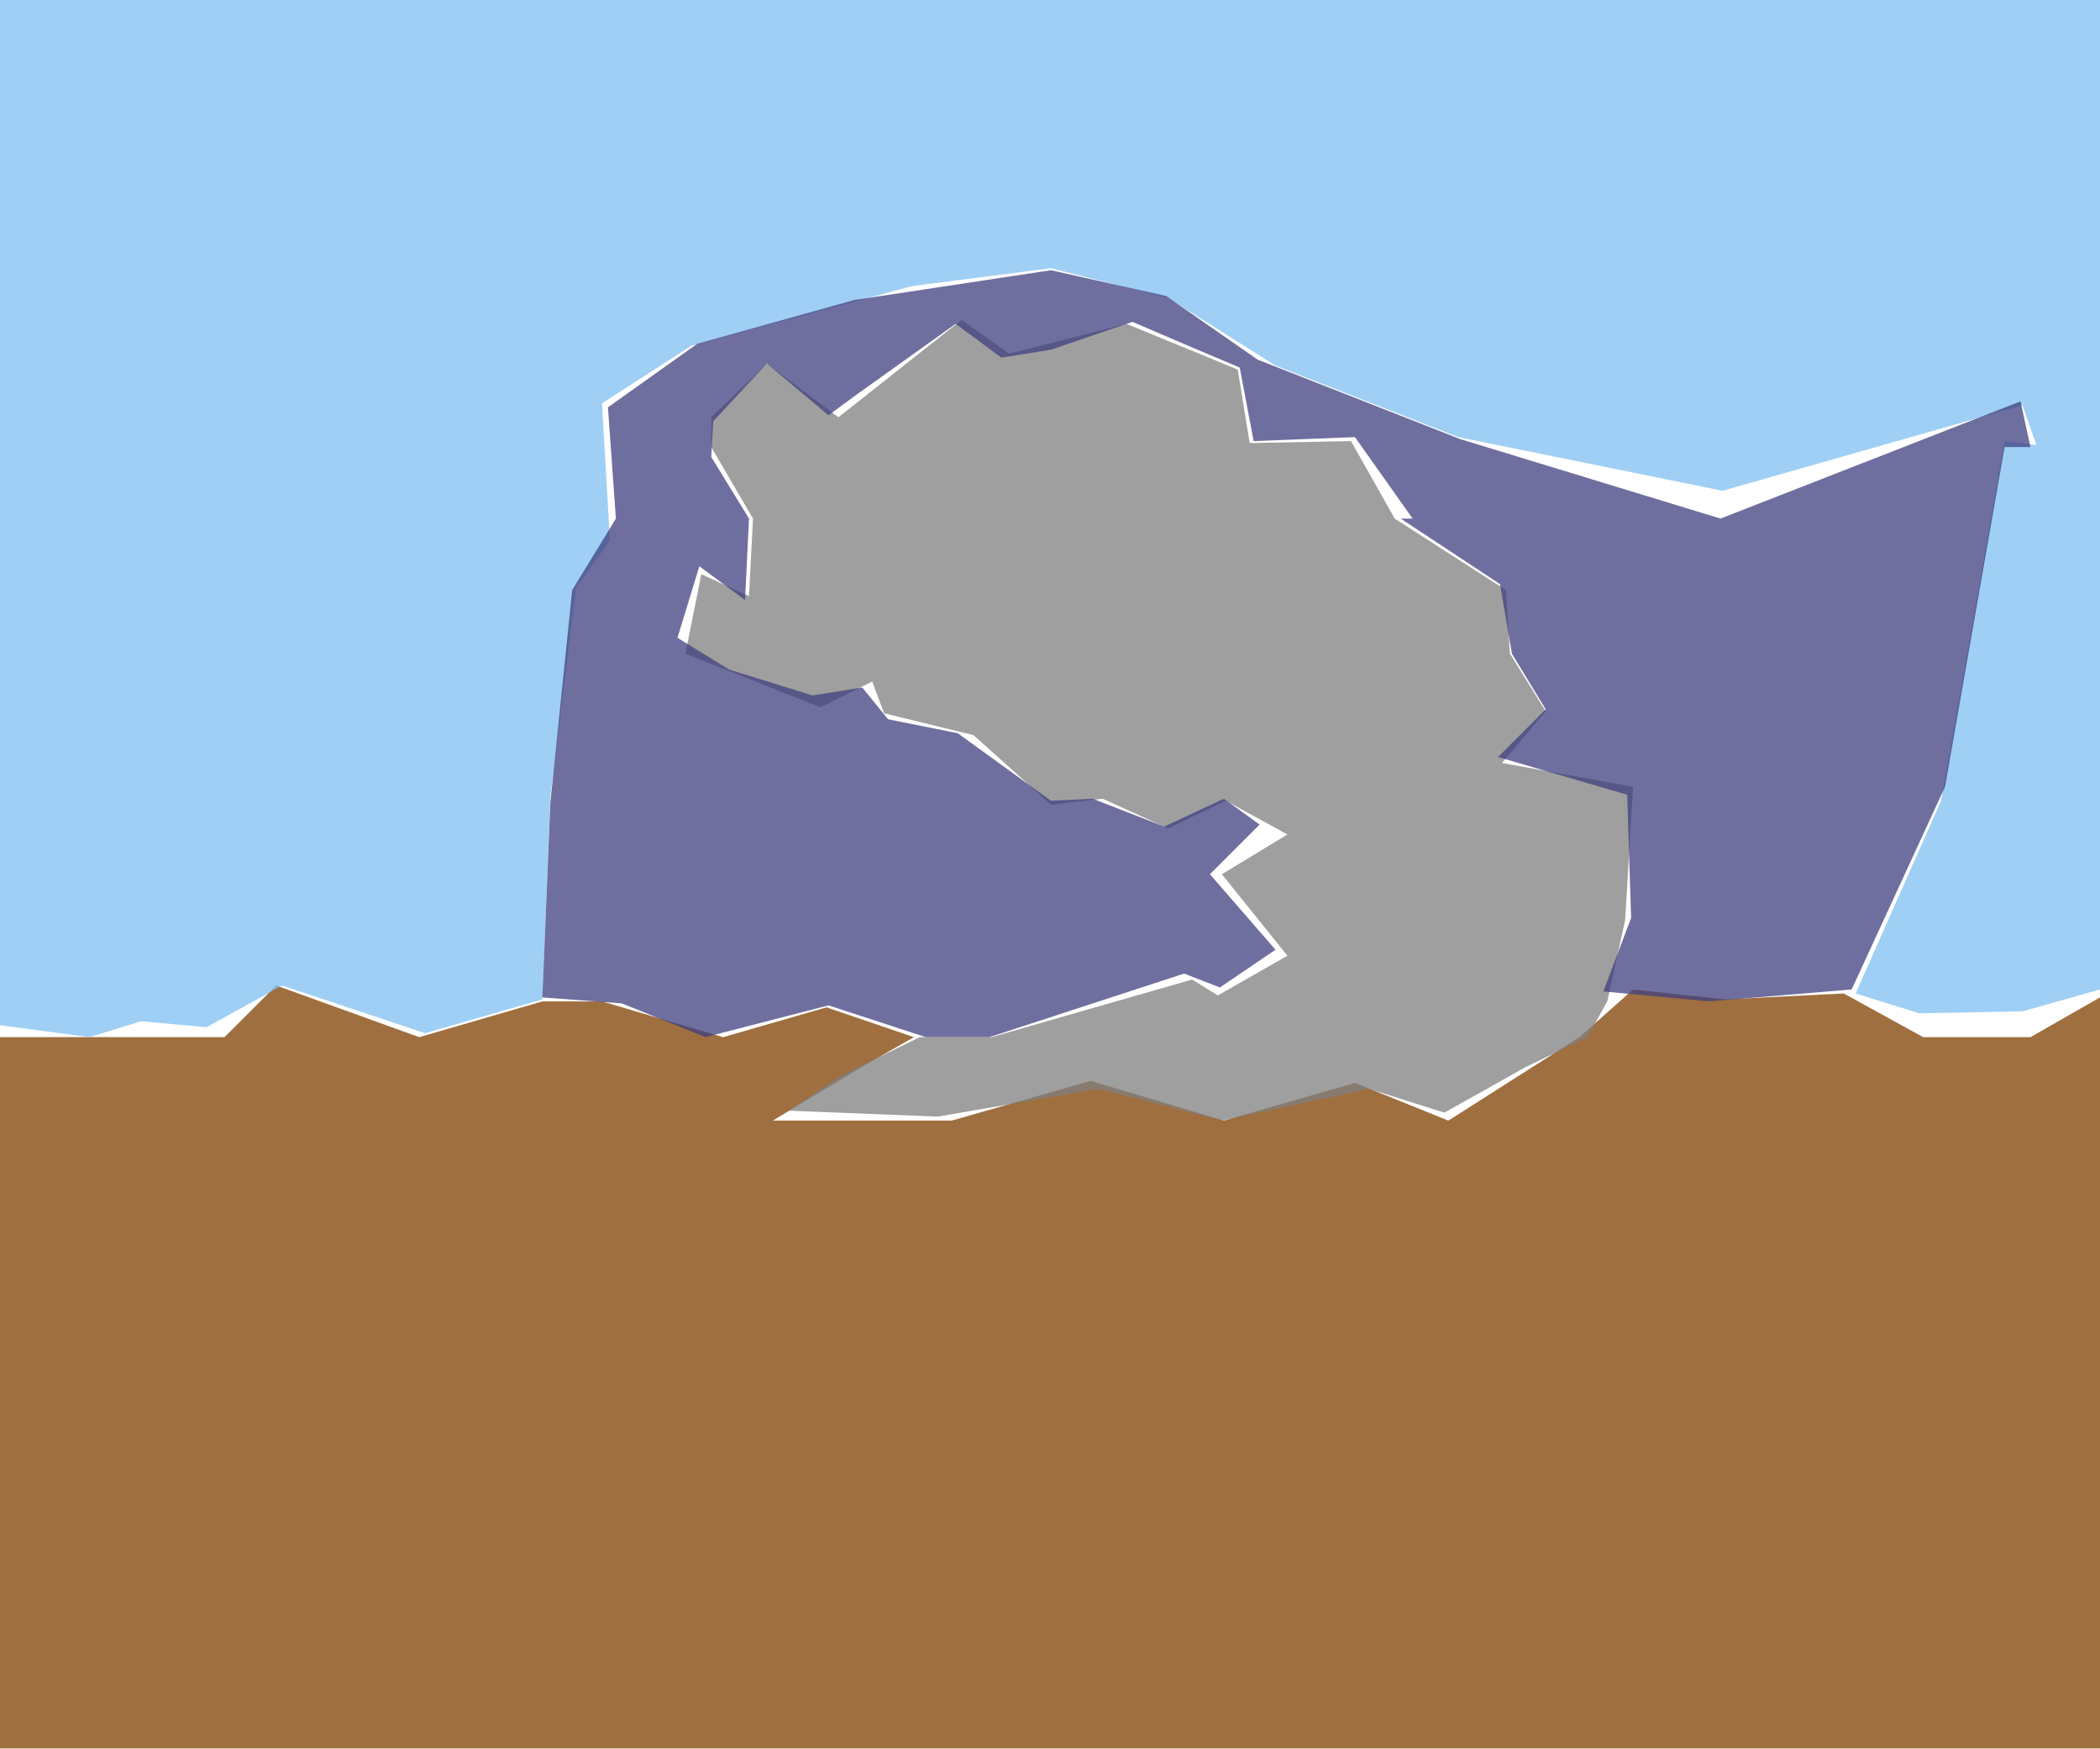
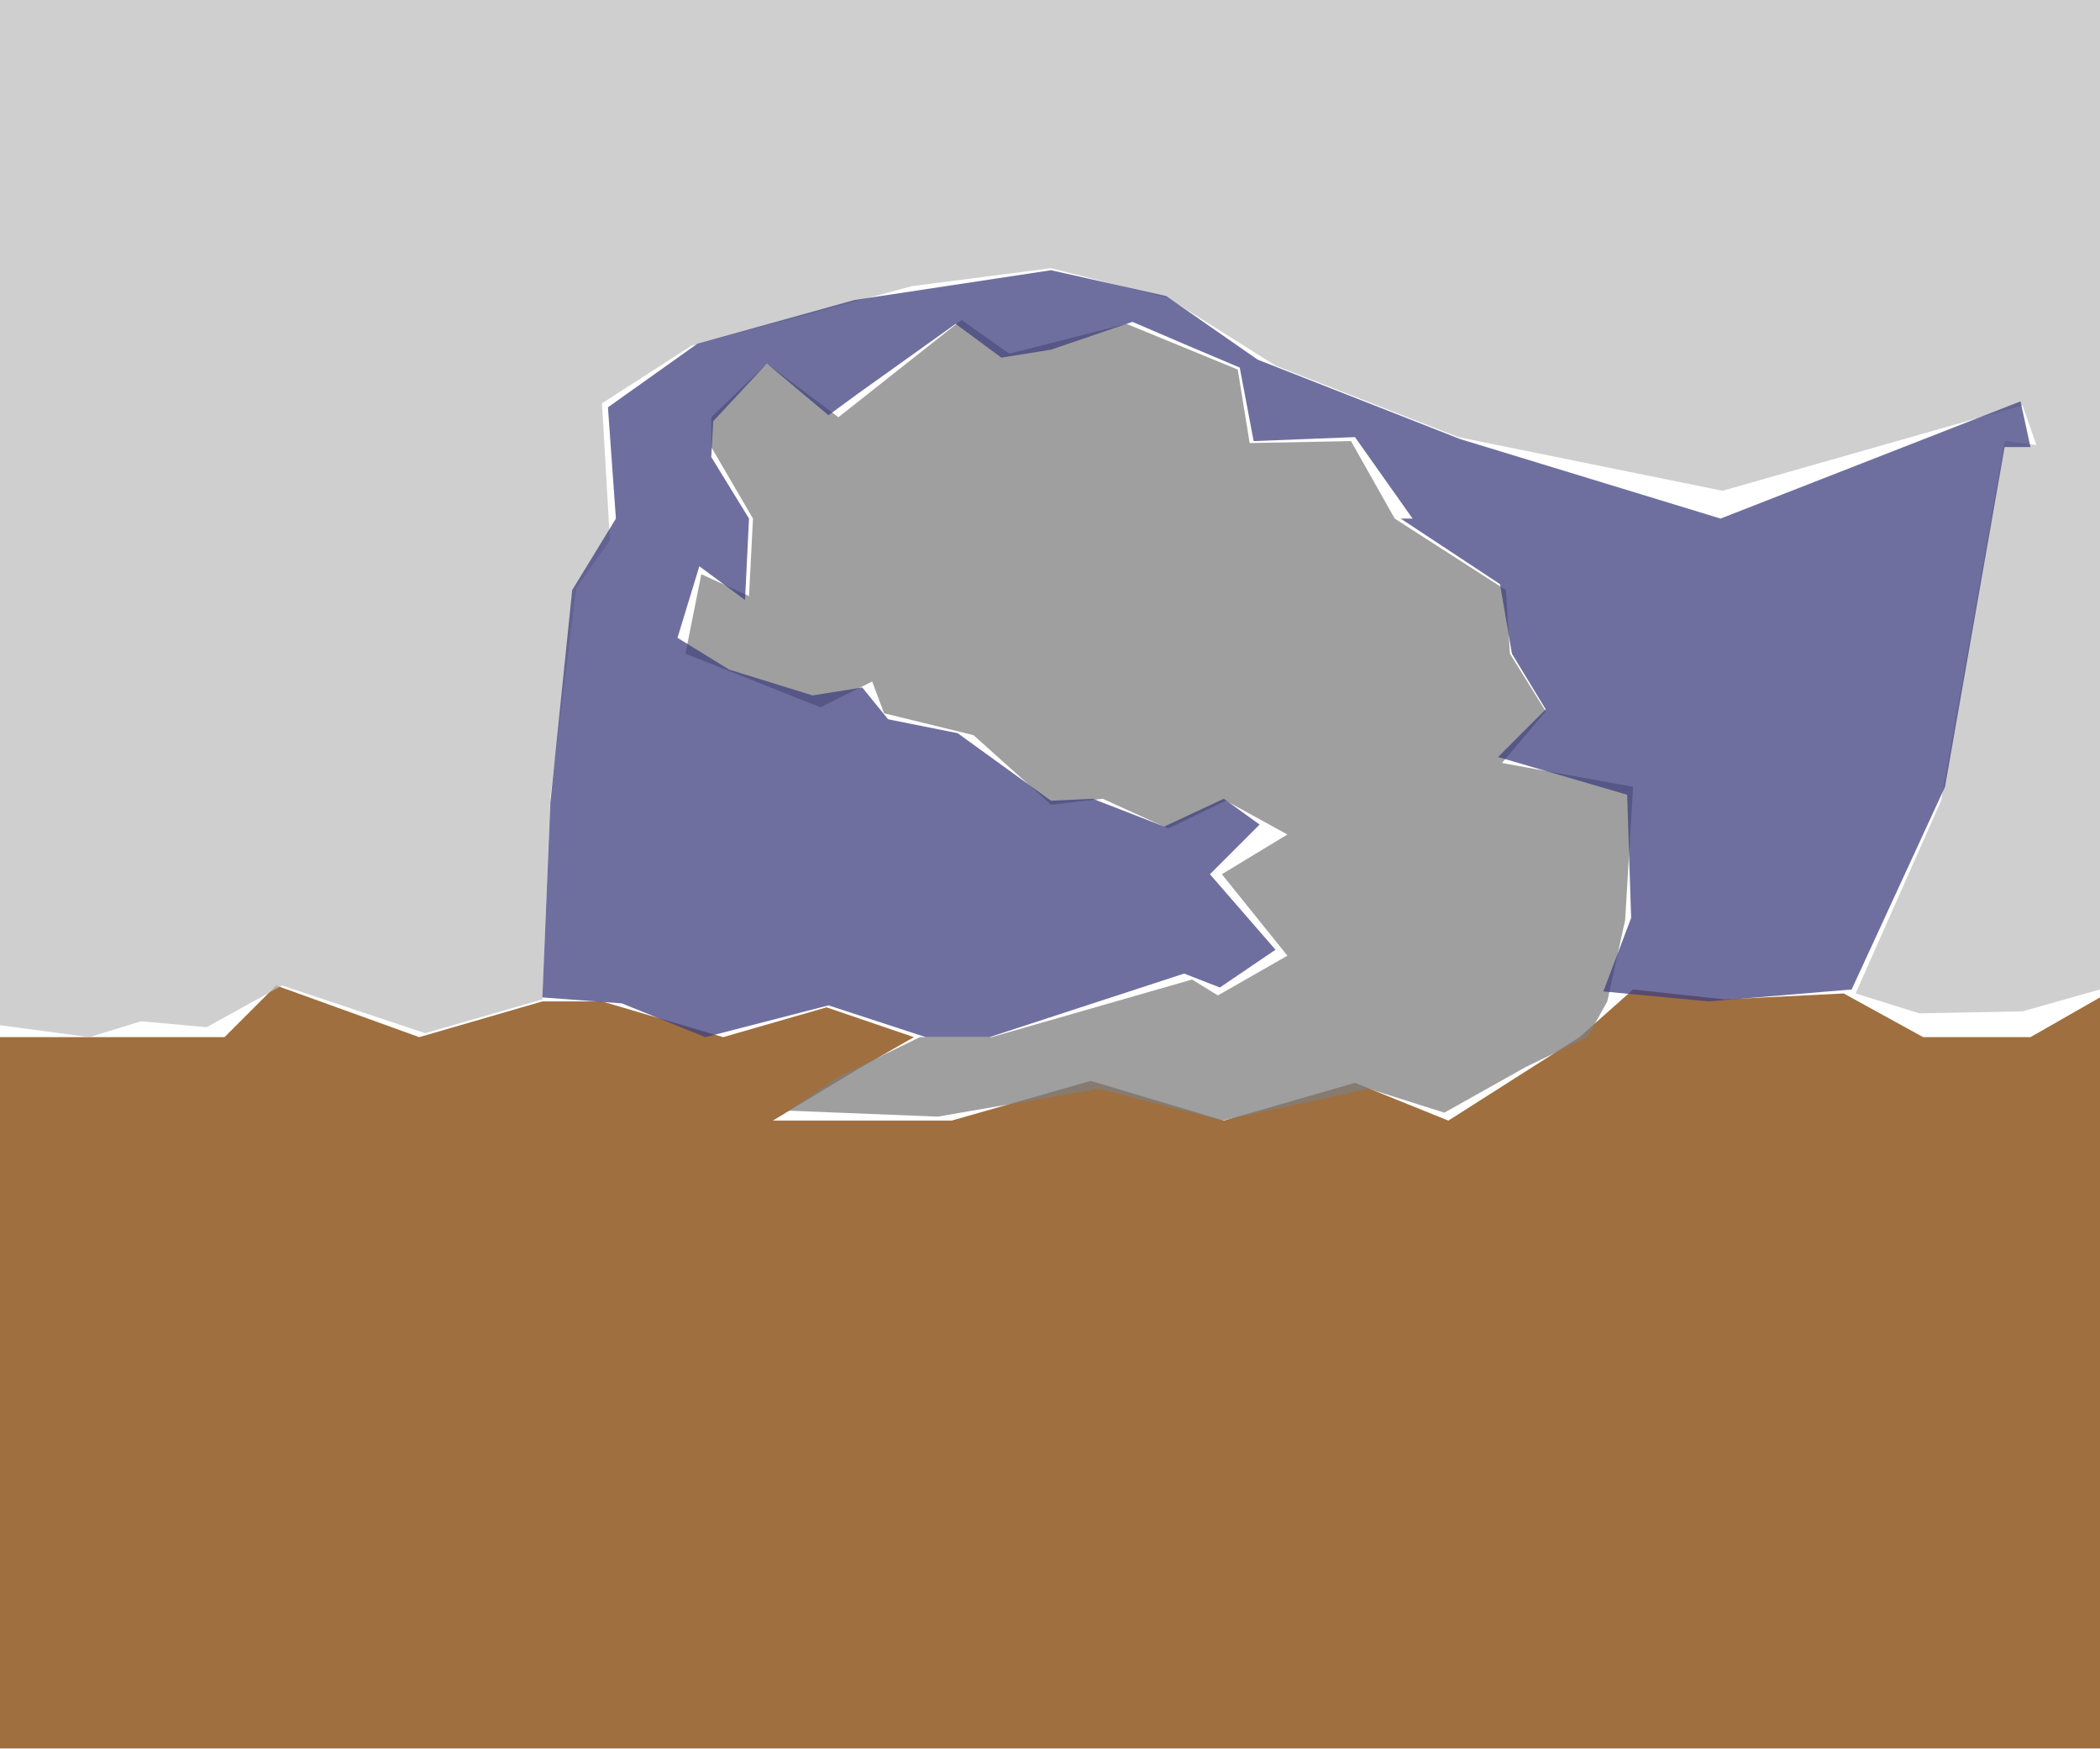
<svg xmlns="http://www.w3.org/2000/svg" width="1057" height="880" viewBox="0 0 1057 880">
  <path id="4-valleys" fill="#804000" fill-opacity="0.752" fill-rule="evenodd" stroke="none" d="M0 522 L0 880 L1057 880 L1057 502 L1022 522 L968 522 L928 500 L868 503 L822 498 L795 522 L729 564 L682 545 L616 564 L549 544 L479 564 L431 564 L389 564 L432 538 L460 522 L416 507 L364 522 L303 504 L273 504 L211 522 L139 496 L113 522 L69 522 L0 522 Z" />
-   <path id="2-sky" fill="#80C0F0" fill-opacity="0.752" fill-rule="evenodd" stroke="none" d="M0 0 L1057 0 L1057 498 L1018 509 L966 510 L934 500 L977 403 L1009 222 L1025 224 L1018 204 L867 247 L734 220 L642 184 L588 150 L529 135 L459 144 L348 174 L303 203 L307 272 L290 296 L277 401 L273 503 L214 520 L142 496 L104 517 L71 514 L45 522 L0 516 L0 0 Z" />
+   <path id="2-sky" fill="#C0C0C0" fill-opacity="0.752" fill-rule="evenodd" stroke="none" d="M0 0 L1057 0 L1057 498 L1018 509 L966 510 L934 500 L977 403 L1009 222 L1025 224 L1018 204 L867 247 L734 220 L642 184 L588 150 L529 135 L459 144 L348 174 L303 203 L307 272 L290 296 L277 401 L273 503 L214 520 L142 496 L104 517 L71 514 L45 522 L0 516 L0 0 Z" />
  <path id="1-smoke" fill="#808080" fill-opacity="0.752" fill-rule="evenodd" stroke="none" d="M397 559 L472 562 L553 548 L615 564 L689 548 L727 560 L768 537 L799 522 L809 504 L818 463 L822 396 L756 384 L778 358 L760 329 L758 297 L702 261 L680 222 L629 223 L623 186 L567 163 L508 178 L484 161 L422 210 L386 183 L358 210 L358 225 L379 261 L377 300 L353 289 L345 329 L413 356 L439 343 L445 359 L490 370 L529 405 L555 402 L588 417 L617 403 L648 420 L615 440 L648 481 L613 501 L600 493 L499 522 L463 522 L422 542 L397 559 Z" />
  <path id="3-rain-" fill="#404080" fill-opacity="0.752" fill-rule="evenodd" stroke="none" d="M807 499 L860 504 L932 498 L979 396 L1009 225 L1022 225 L1017 202 L866 261 L735 221 L633 181 L587 149 L529 136 L430 151 L351 173 L306 205 L310 261 L288 297 L277 404 L273 502 L313 505 L355 522 L417 506 L466 522 L498 522 L596 490 L614 497 L642 478 L609 440 L634 415 L616 402 L586 416 L550 402 L529 403 L482 369 L447 362 L434 346 L409 350 L367 337 L341 321 L352 285 L375 302 L377 261 L358 230 L359 212 L386 183 L417 209 L432 198 L481 163 L504 180 L529 176 L570 162 L598 174 L624 185 L631 222 L682 220 L711 261 L705 261 L755 294 L761 329 L778 357 L754 381 L819 400 L821 462 L807 499 Z" />
</svg>
